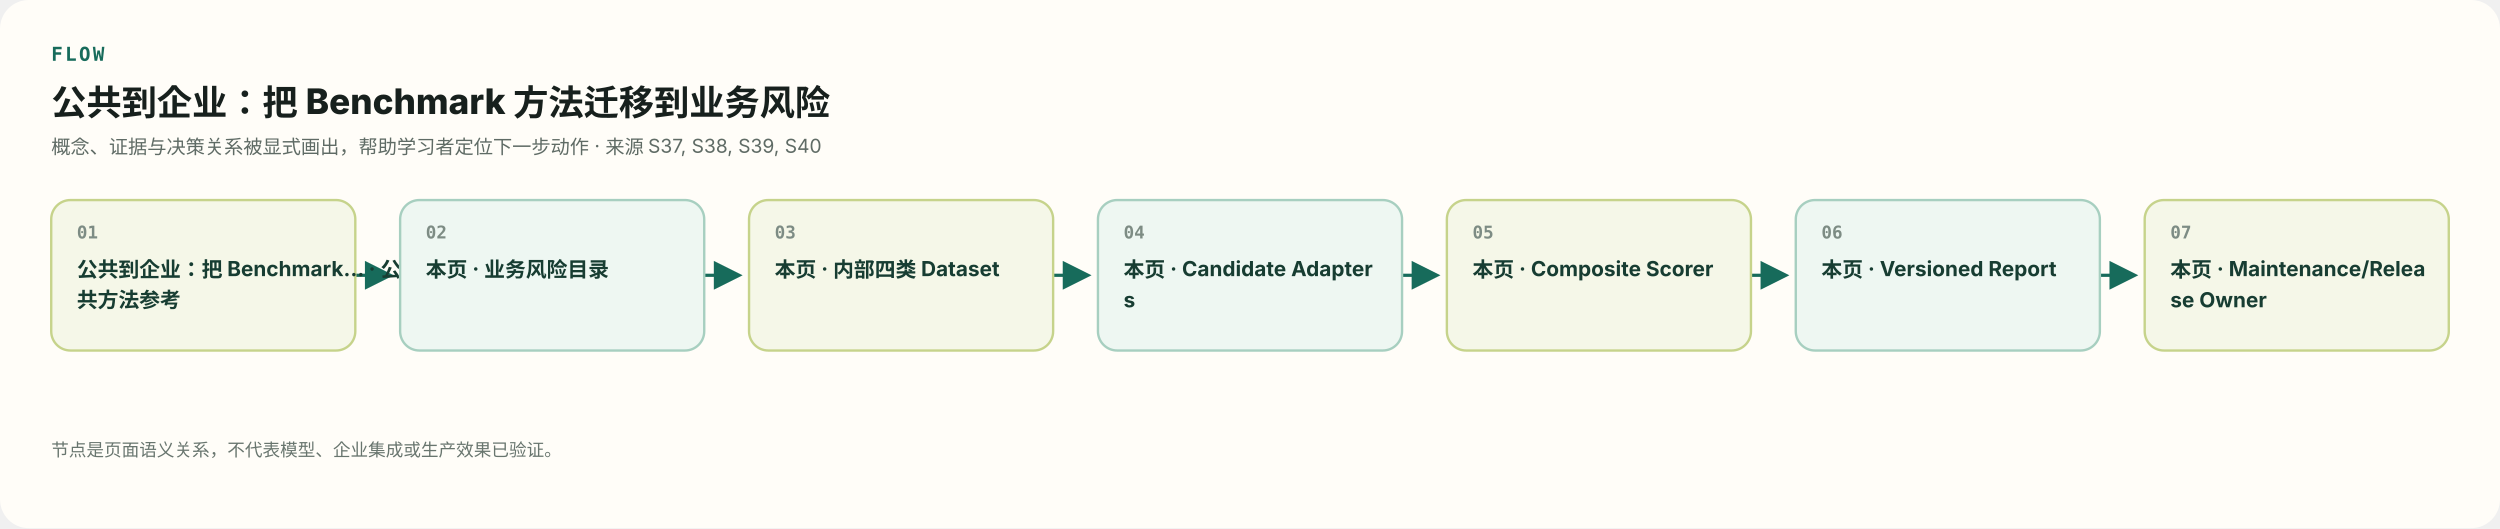
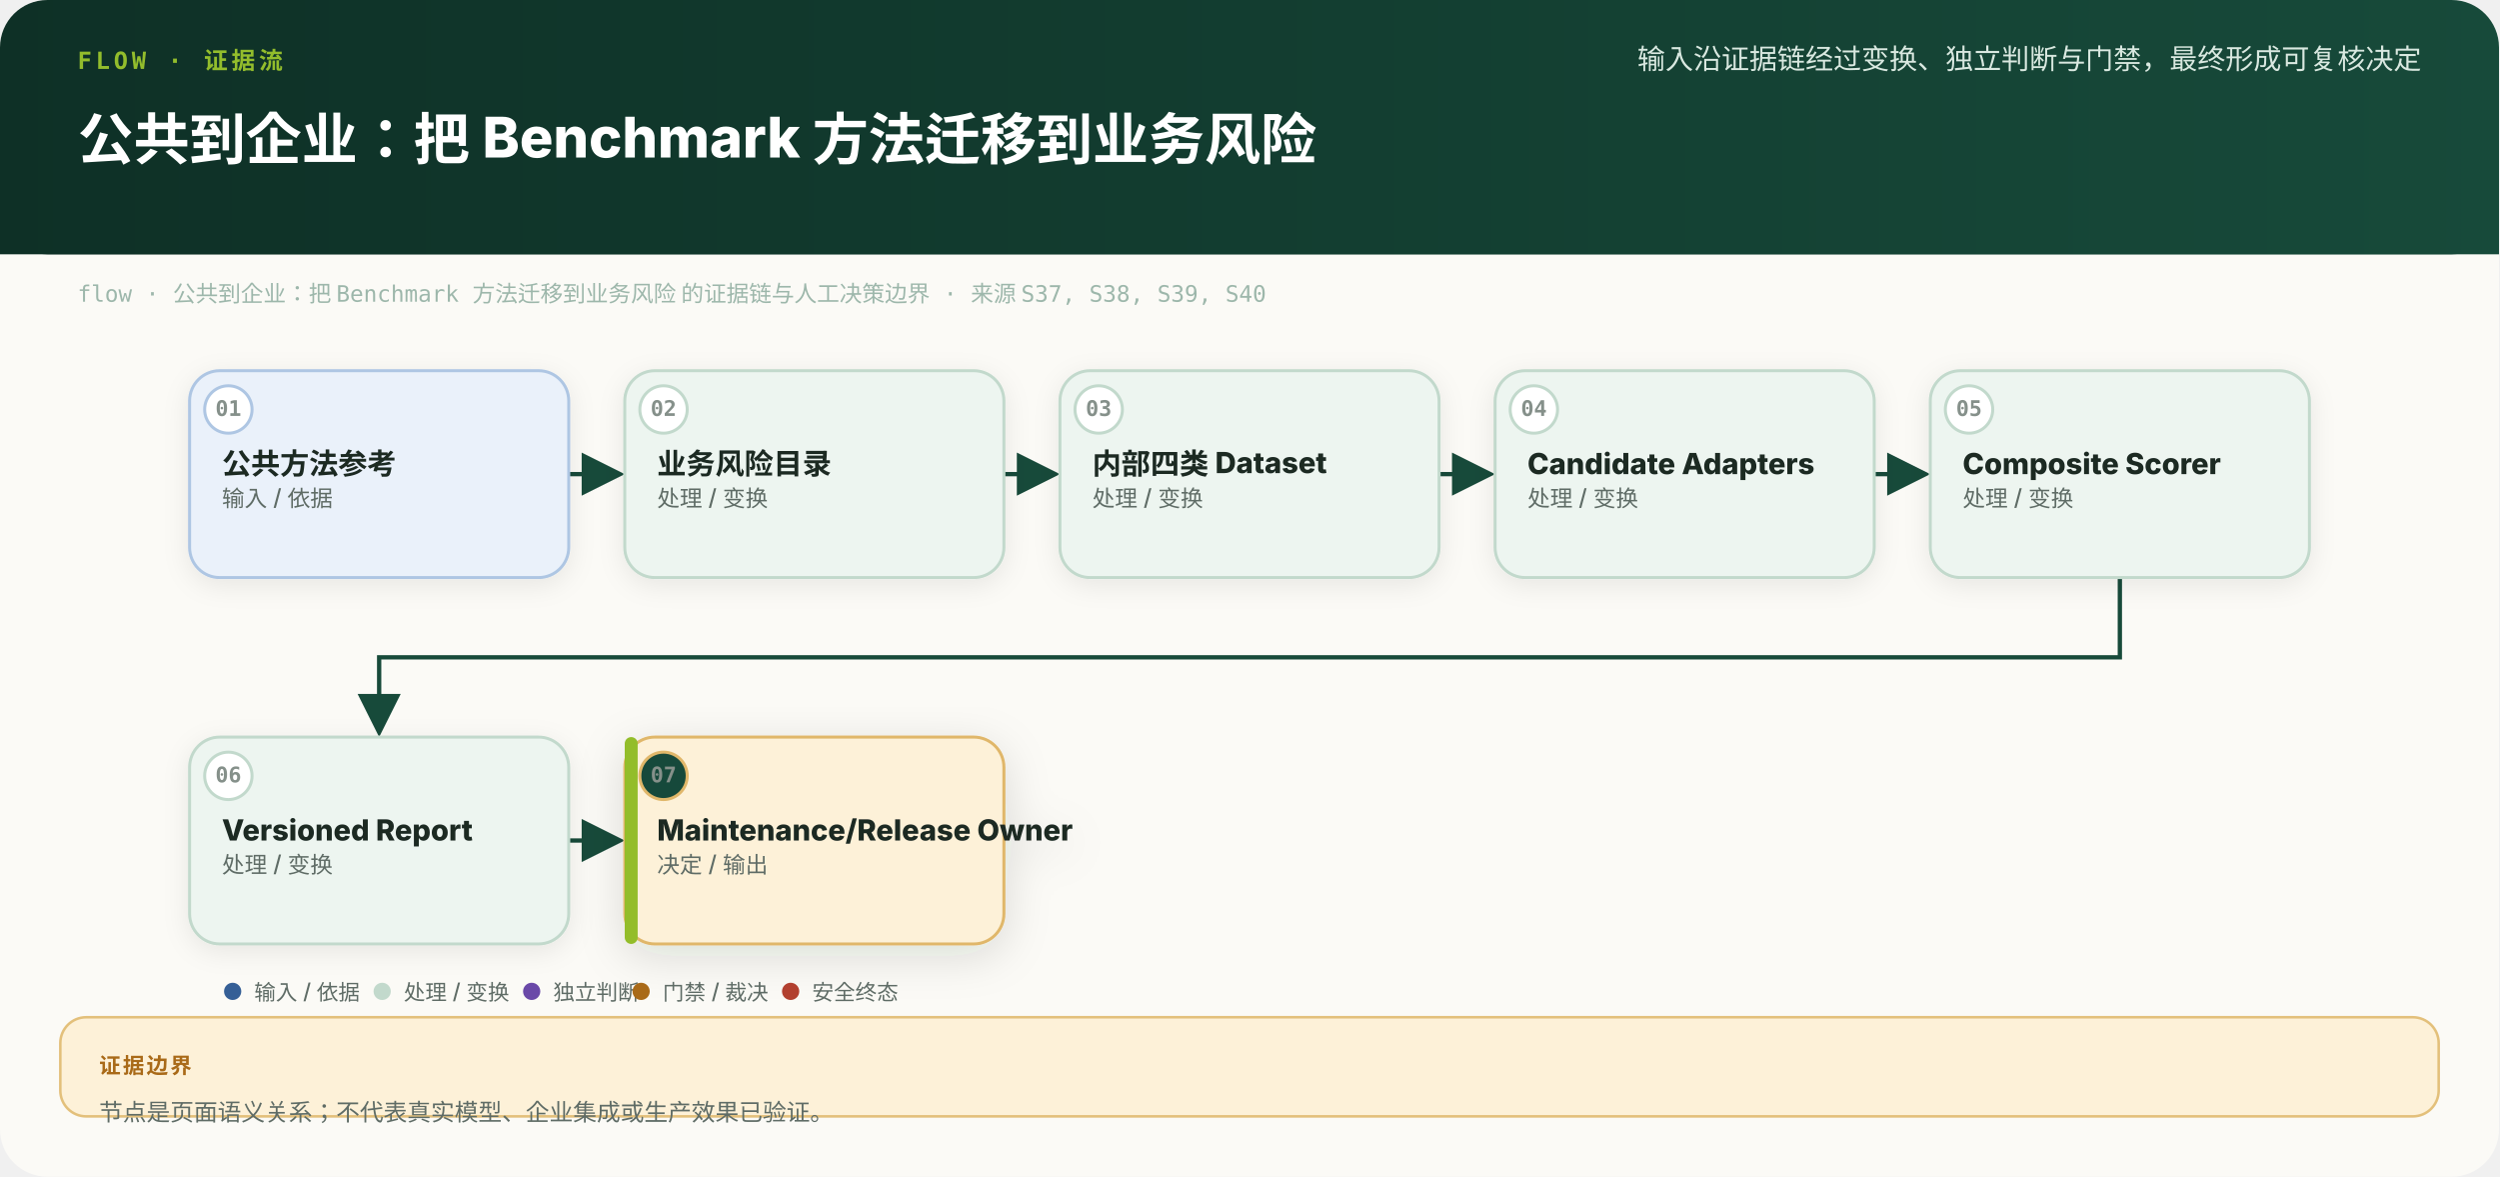
- <svg xmlns="http://www.w3.org/2000/svg" role="img" aria-labelledby="title desc" viewBox="0 0 1562 330" width="1562" height="330">
+ <svg xmlns="http://www.w3.org/2000/svg" role="img" aria-labelledby="title desc" viewBox="0 0 1160 546" width="1160" height="546">
+   <linearGradient id="ds-header-grad" x1="0" y1="0" x2="1" y2="0">
+     <stop offset="0" stop-color="#0e3026" />
+     <stop offset="1" stop-color="#174a3a" />
+   </linearGradient>
  <defs>
-     <marker id="arrow" markerWidth="9" markerHeight="9" refX="7" refY="4.5" orient="auto">
-       <path d="M0,0 L9,4.5 L0,9 z" fill="#176b5b" />
+     <filter id="ds-soft" x="-20%" y="-20%" width="140%" height="150%">
+       <feDropShadow dx="0" dy="3" stdDeviation="6" flood-color="#0e3026" flood-opacity="0.08" />
+     </filter>
+     <filter id="ds-strong" x="-20%" y="-20%" width="140%" height="150%">
+       <feDropShadow dx="0" dy="5" stdDeviation="10" flood-color="#0e3026" flood-opacity="0.13" />
+     </filter>
+     <marker id="ds-arw-forest" markerWidth="10" markerHeight="10" refX="8" refY="5" orient="auto">
+       <path d="M0 0 L10 5 L0 10 z" fill="#174a3a" />
+     </marker>
+     <marker id="ds-arw-amber" markerWidth="10" markerHeight="10" refX="8" refY="5" orient="auto">
+       <path d="M0 0 L10 5 L0 10 z" fill="#a96a18" />
+     </marker>
+     <marker id="ds-arw-red" markerWidth="10" markerHeight="10" refX="8" refY="5" orient="auto">
+       <path d="M0 0 L10 5 L0 10 z" fill="#b2402f" />
+     </marker>
+     <marker id="ds-arw-soft" markerWidth="10" markerHeight="10" refX="8" refY="5" orient="auto">
+       <path d="M0 0 L10 5 L0 10 z" fill="#85908a" />
    </marker>
  </defs>
  <style>
-     .canvas{fill:#fffdf8}.eyebrow{font:700 12px ui-monospace,monospace;letter-spacing:.12em;fill:#176b5b}.title{font:800 22px -apple-system,BlinkMacSystemFont,"PingFang SC",sans-serif;fill:#17201d}.subtitle{font:400 12px -apple-system,BlinkMacSystemFont,"PingFang SC",sans-serif;fill:#5f6b65}.node rect{fill:#eef7f2;stroke:#a7cfc0;stroke-width:1.5}.node:nth-of-type(odd) rect{fill:#f5f7e8;stroke:#c6d38b}.node-index{font:700 11px ui-monospace,monospace;fill:#7d8c84}.node-label{font:700 13px -apple-system,BlinkMacSystemFont,"PingFang SC",sans-serif;fill:#173d32}.arrow{stroke:#176b5b;stroke-width:2;fill:none}.source{font:400 11px ui-monospace,monospace;fill:#68756e}
-   </style>
-   <rect class="canvas" width="100%" height="100%" rx="18" />
-   <text x="32" y="38" class="eyebrow">FLOW</text>
-   <text x="32" y="72" class="title">公共到企业：把 Benchmark 方法迁移到业务风险</text>
-   <text x="32" y="96" class="subtitle">概念、证据与决策关系被显式画出，帮助学习者定位下一步动作 · 来源 S37, S38, S39, S40</text>
-   <path d="M 222 172 L 242 172" class="arrow" marker-end="url(#arrow)" />
-   <path d="M 440 172 L 460 172" class="arrow" marker-end="url(#arrow)" />
-   <path d="M 658 172 L 678 172" class="arrow" marker-end="url(#arrow)" />
-   <path d="M 876 172 L 896 172" class="arrow" marker-end="url(#arrow)" />
-   <path d="M 1094 172 L 1114 172" class="arrow" marker-end="url(#arrow)" />
-   <path d="M 1312 172 L 1332 172" class="arrow" marker-end="url(#arrow)" />
-   <g class="node">
-     <rect x="32" y="125" width="190" height="94" rx="12" />
-     <text x="48" y="149" class="node-index">01</text>
-     <text x="48" y="173" class="node-label">公共到企业：把 Benchmark… · 公</text>
-     <text x="48" y="192" class="node-label">共方法参考</text>
+     .ds-bg{fill:#fbfaf6}
+     .ds-header{fill:url(#ds-header-grad)}
+     .ds-eyebrow{font:700 11px ui-monospace,SFMono-Regular,Menlo,Consolas,monospace;letter-spacing:.16em;fill:#93bd2c}
+     .ds-title{font:800 26px -apple-system,BlinkMacSystemFont,"Segoe UI","PingFang SC","Hiragino Sans GB","Microsoft YaHei",sans-serif;fill:#ffffff}
+     .ds-subtitle{font:500 13px -apple-system,BlinkMacSystemFont,"Segoe UI","PingFang SC","Hiragino Sans GB","Microsoft YaHei",sans-serif;fill:#d9e8e0}
+     .ds-source{font:500 10.5px ui-monospace,SFMono-Regular,Menlo,Consolas,monospace;fill:#9db7ab}
+     .ds-section{font:800 11px ui-monospace,SFMono-Regular,Menlo,Consolas,monospace;letter-spacing:.12em;fill:#174a3a}
+     .ds-foot{font:500 11px -apple-system,BlinkMacSystemFont,"Segoe UI","PingFang SC","Hiragino Sans GB","Microsoft YaHei",sans-serif;fill:#5f6c66}
+     .ds-footbadge{font:800 10px ui-monospace,SFMono-Regular,Menlo,Consolas,monospace;letter-spacing:.1em;fill:#a96a18}
+     .ds-node rect{stroke-width:1.4}
+     .ds-node-title{font:800 13.5px -apple-system,BlinkMacSystemFont,"Segoe UI","PingFang SC","Hiragino Sans GB","Microsoft YaHei",sans-serif;fill:#1c2924}
+     .ds-node-detail{font:500 10.5px -apple-system,BlinkMacSystemFont,"Segoe UI","PingFang SC","Hiragino Sans GB","Microsoft YaHei",sans-serif;fill:#5f6c66}
+     .ds-node-index{font:800 10px ui-monospace,SFMono-Regular,Menlo,Consolas,monospace;fill:#85908a}
+     .ds-edge{fill:none;stroke:#174a3a;stroke-width:2}
+     .ds-edge-label{font:600 9.5px -apple-system,BlinkMacSystemFont,"Segoe UI","PingFang SC","Hiragino Sans GB","Microsoft YaHei",sans-serif;fill:#5f6c66;paint-order:stroke;stroke:#fbfaf6;stroke-width:4px}
+     .ds-legend{font:500 10px -apple-system,BlinkMacSystemFont,"Segoe UI","PingFang SC","Hiragino Sans GB","Microsoft YaHei",sans-serif;fill:#5f6c66}
+ </style>
+   <rect class="ds-bg" width="1160" height="546" rx="22" />
+   <rect class="ds-header" x="0" y="0" width="1160" height="118" rx="22" />
+   <rect class="ds-header" x="0" y="96" width="1160" height="22" />
+   <text class="ds-eyebrow" x="36" y="32">FLOW · 证据流</text>
+   <text class="ds-subtitle" x="1124" y="32" text-anchor="end">输入沿证据链经过变换、独立判断与门禁，最终形成可复核决定</text>
+   <text class="ds-title" x="36" y="74">公共到企业：把 Benchmark 方法迁移到业务风险</text>
+   <text class="ds-source" x="36" y="140">flow · 公共到企业：把 Benchmark 方法迁移到业务风险 的证据链与人工决策边界 · 来源 S37, S38, S39, S40</text>
+   <path d="M 264 220 L 286 220" fill="none" stroke="#174a3a" stroke-width="2" marker-end="url(#ds-arw-forest)" />
+   <path d="M 466 220 L 488 220" fill="none" stroke="#174a3a" stroke-width="2" marker-end="url(#ds-arw-forest)" />
+   <path d="M 668 220 L 690 220" fill="none" stroke="#174a3a" stroke-width="2" marker-end="url(#ds-arw-forest)" />
+   <path d="M 870 220 L 892 220" fill="none" stroke="#174a3a" stroke-width="2" marker-end="url(#ds-arw-forest)" />
+   <path d="M 984 268 V 305 H 176 V 338" fill="none" stroke="#174a3a" stroke-width="2" marker-end="url(#ds-arw-forest)" />
+   <path d="M 264 390 L 286 390" fill="none" stroke="#174a3a" stroke-width="2" marker-end="url(#ds-arw-forest)" />
+   <g class="ds-node" filter="url(#ds-soft)">
+     <rect x="88" y="172" width="176" height="96" rx="14" fill="#eaf1fa" stroke="#aec6e3" />
+     <circle cx="106" cy="190" r="11" fill="#ffffff" stroke="#aec6e3" stroke-width="1.4" />
+     <text class="ds-node-index" x="106" y="193" text-anchor="middle">01</text>
+     <text class="ds-node-title" x="103" y="220">公共方法参考</text>
+     <text class="ds-node-detail" x="103" y="235">输入 / 依据</text>
  </g>
-   <g class="node">
-     <rect x="250" y="125" width="190" height="94" rx="12" />
-     <text x="266" y="149" class="node-index">02</text>
-     <text x="266" y="173" class="node-label">本页 · 业务风险目录</text>
+   <g class="ds-node" filter="url(#ds-soft)">
+     <rect x="290" y="172" width="176" height="96" rx="14" fill="#edf5f0" stroke="#c2d9cc" />
+     <circle cx="308" cy="190" r="11" fill="#ffffff" stroke="#c2d9cc" stroke-width="1.4" />
+     <text class="ds-node-index" x="308" y="193" text-anchor="middle">02</text>
+     <text class="ds-node-title" x="305" y="220">业务风险目录</text>
+     <text class="ds-node-detail" x="305" y="235">处理 / 变换</text>
  </g>
-   <g class="node">
-     <rect x="468" y="125" width="190" height="94" rx="12" />
-     <text x="484" y="149" class="node-index">03</text>
-     <text x="484" y="173" class="node-label">本页 · 内部四类 Dataset</text>
+   <g class="ds-node" filter="url(#ds-soft)">
+     <rect x="492" y="172" width="176" height="96" rx="14" fill="#edf5f0" stroke="#c2d9cc" />
+     <circle cx="510" cy="190" r="11" fill="#ffffff" stroke="#c2d9cc" stroke-width="1.4" />
+     <text class="ds-node-index" x="510" y="193" text-anchor="middle">03</text>
+     <text class="ds-node-title" x="507" y="220">内部四类 Dataset</text>
+     <text class="ds-node-detail" x="507" y="235">处理 / 变换</text>
  </g>
-   <g class="node">
-     <rect x="686" y="125" width="190" height="94" rx="12" />
-     <text x="702" y="149" class="node-index">04</text>
-     <text x="702" y="173" class="node-label">本页 · Candidate Adapter</text>
-     <text x="702" y="192" class="node-label">s</text>
+   <g class="ds-node" filter="url(#ds-soft)">
+     <rect x="694" y="172" width="176" height="96" rx="14" fill="#edf5f0" stroke="#c2d9cc" />
+     <circle cx="712" cy="190" r="11" fill="#ffffff" stroke="#c2d9cc" stroke-width="1.4" />
+     <text class="ds-node-index" x="712" y="193" text-anchor="middle">04</text>
+     <text class="ds-node-title" x="709" y="220">Candidate Adapters</text>
+     <text class="ds-node-detail" x="709" y="235">处理 / 变换</text>
  </g>
-   <g class="node">
-     <rect x="904" y="125" width="190" height="94" rx="12" />
-     <text x="920" y="149" class="node-index">05</text>
-     <text x="920" y="173" class="node-label">本页 · Composite Scorer</text>
+   <g class="ds-node" filter="url(#ds-soft)">
+     <rect x="896" y="172" width="176" height="96" rx="14" fill="#edf5f0" stroke="#c2d9cc" />
+     <circle cx="914" cy="190" r="11" fill="#ffffff" stroke="#c2d9cc" stroke-width="1.4" />
+     <text class="ds-node-index" x="914" y="193" text-anchor="middle">05</text>
+     <text class="ds-node-title" x="911" y="220">Composite Scorer</text>
+     <text class="ds-node-detail" x="911" y="235">处理 / 变换</text>
  </g>
-   <g class="node">
-     <rect x="1122" y="125" width="190" height="94" rx="12" />
-     <text x="1138" y="149" class="node-index">06</text>
-     <text x="1138" y="173" class="node-label">本页 · Versioned Report</text>
+   <g class="ds-node" filter="url(#ds-soft)">
+     <rect x="88" y="342" width="176" height="96" rx="14" fill="#edf5f0" stroke="#c2d9cc" />
+     <circle cx="106" cy="360" r="11" fill="#ffffff" stroke="#c2d9cc" stroke-width="1.4" />
+     <text class="ds-node-index" x="106" y="363" text-anchor="middle">06</text>
+     <text class="ds-node-title" x="103" y="390">Versioned Report</text>
+     <text class="ds-node-detail" x="103" y="405">处理 / 变换</text>
  </g>
-   <g class="node">
-     <rect x="1340" y="125" width="190" height="94" rx="12" />
-     <text x="1356" y="149" class="node-index">07</text>
-     <text x="1356" y="173" class="node-label">本页 · Maintenance/Relea</text>
-     <text x="1356" y="192" class="node-label">se Owner</text>
+   <g class="ds-node" filter="url(#ds-strong)">
+     <rect x="290" y="342" width="176" height="96" rx="14" fill="#fdf1d8" stroke="#e0b76a" stroke-width="2" />
+     <rect x="290" y="342" width="6" height="96" rx="3" fill="#93bd2c" />
+     <circle cx="308" cy="360" r="11" fill="#174a3a" stroke="#e0b76a" stroke-width="1.4" />
+     <text class="ds-node-index" x="308" y="363" text-anchor="middle" fill="#ffffff">07</text>
+     <text class="ds-node-title" x="305" y="390">Maintenance/Release Owner</text>
+     <text class="ds-node-detail" x="305" y="405">决定 / 输出</text>
  </g>
-   <text x="32" y="285" class="source">节点是页面语义关系，不代表模型、企业集成或生产效果已验证。</text>
+   <circle cx="108" cy="460" r="4" fill="#355f96" />
+   <text class="ds-legend" x="118" y="464">输入 / 依据</text>
+   <circle cx="177.4" cy="460" r="4" fill="#c2d9cc" />
+   <text class="ds-legend" x="187.4" y="464">处理 / 变换</text>
+   <circle cx="246.8" cy="460" r="4" fill="#6a49a8" />
+   <text class="ds-legend" x="256.8" y="464">独立判断</text>
+   <circle cx="297.6" cy="460" r="4" fill="#a96a18" />
+   <text class="ds-legend" x="307.6" y="464">门禁 / 裁决</text>
+   <circle cx="367" cy="460" r="4" fill="#b2402f" />
+   <text class="ds-legend" x="377" y="464">安全终态</text>
+   <rect x="28" y="472" width="1104" height="46" rx="12" fill="#fdf1d8" stroke="#e3c07b" stroke-width="1.2" />
+   <text class="ds-footbadge" x="46" y="498">证据边界</text>
+   <text class="ds-foot" x="46" y="520">节点是页面语义关系；不代表真实模型、企业集成或生产效果已验证。</text>
</svg>
